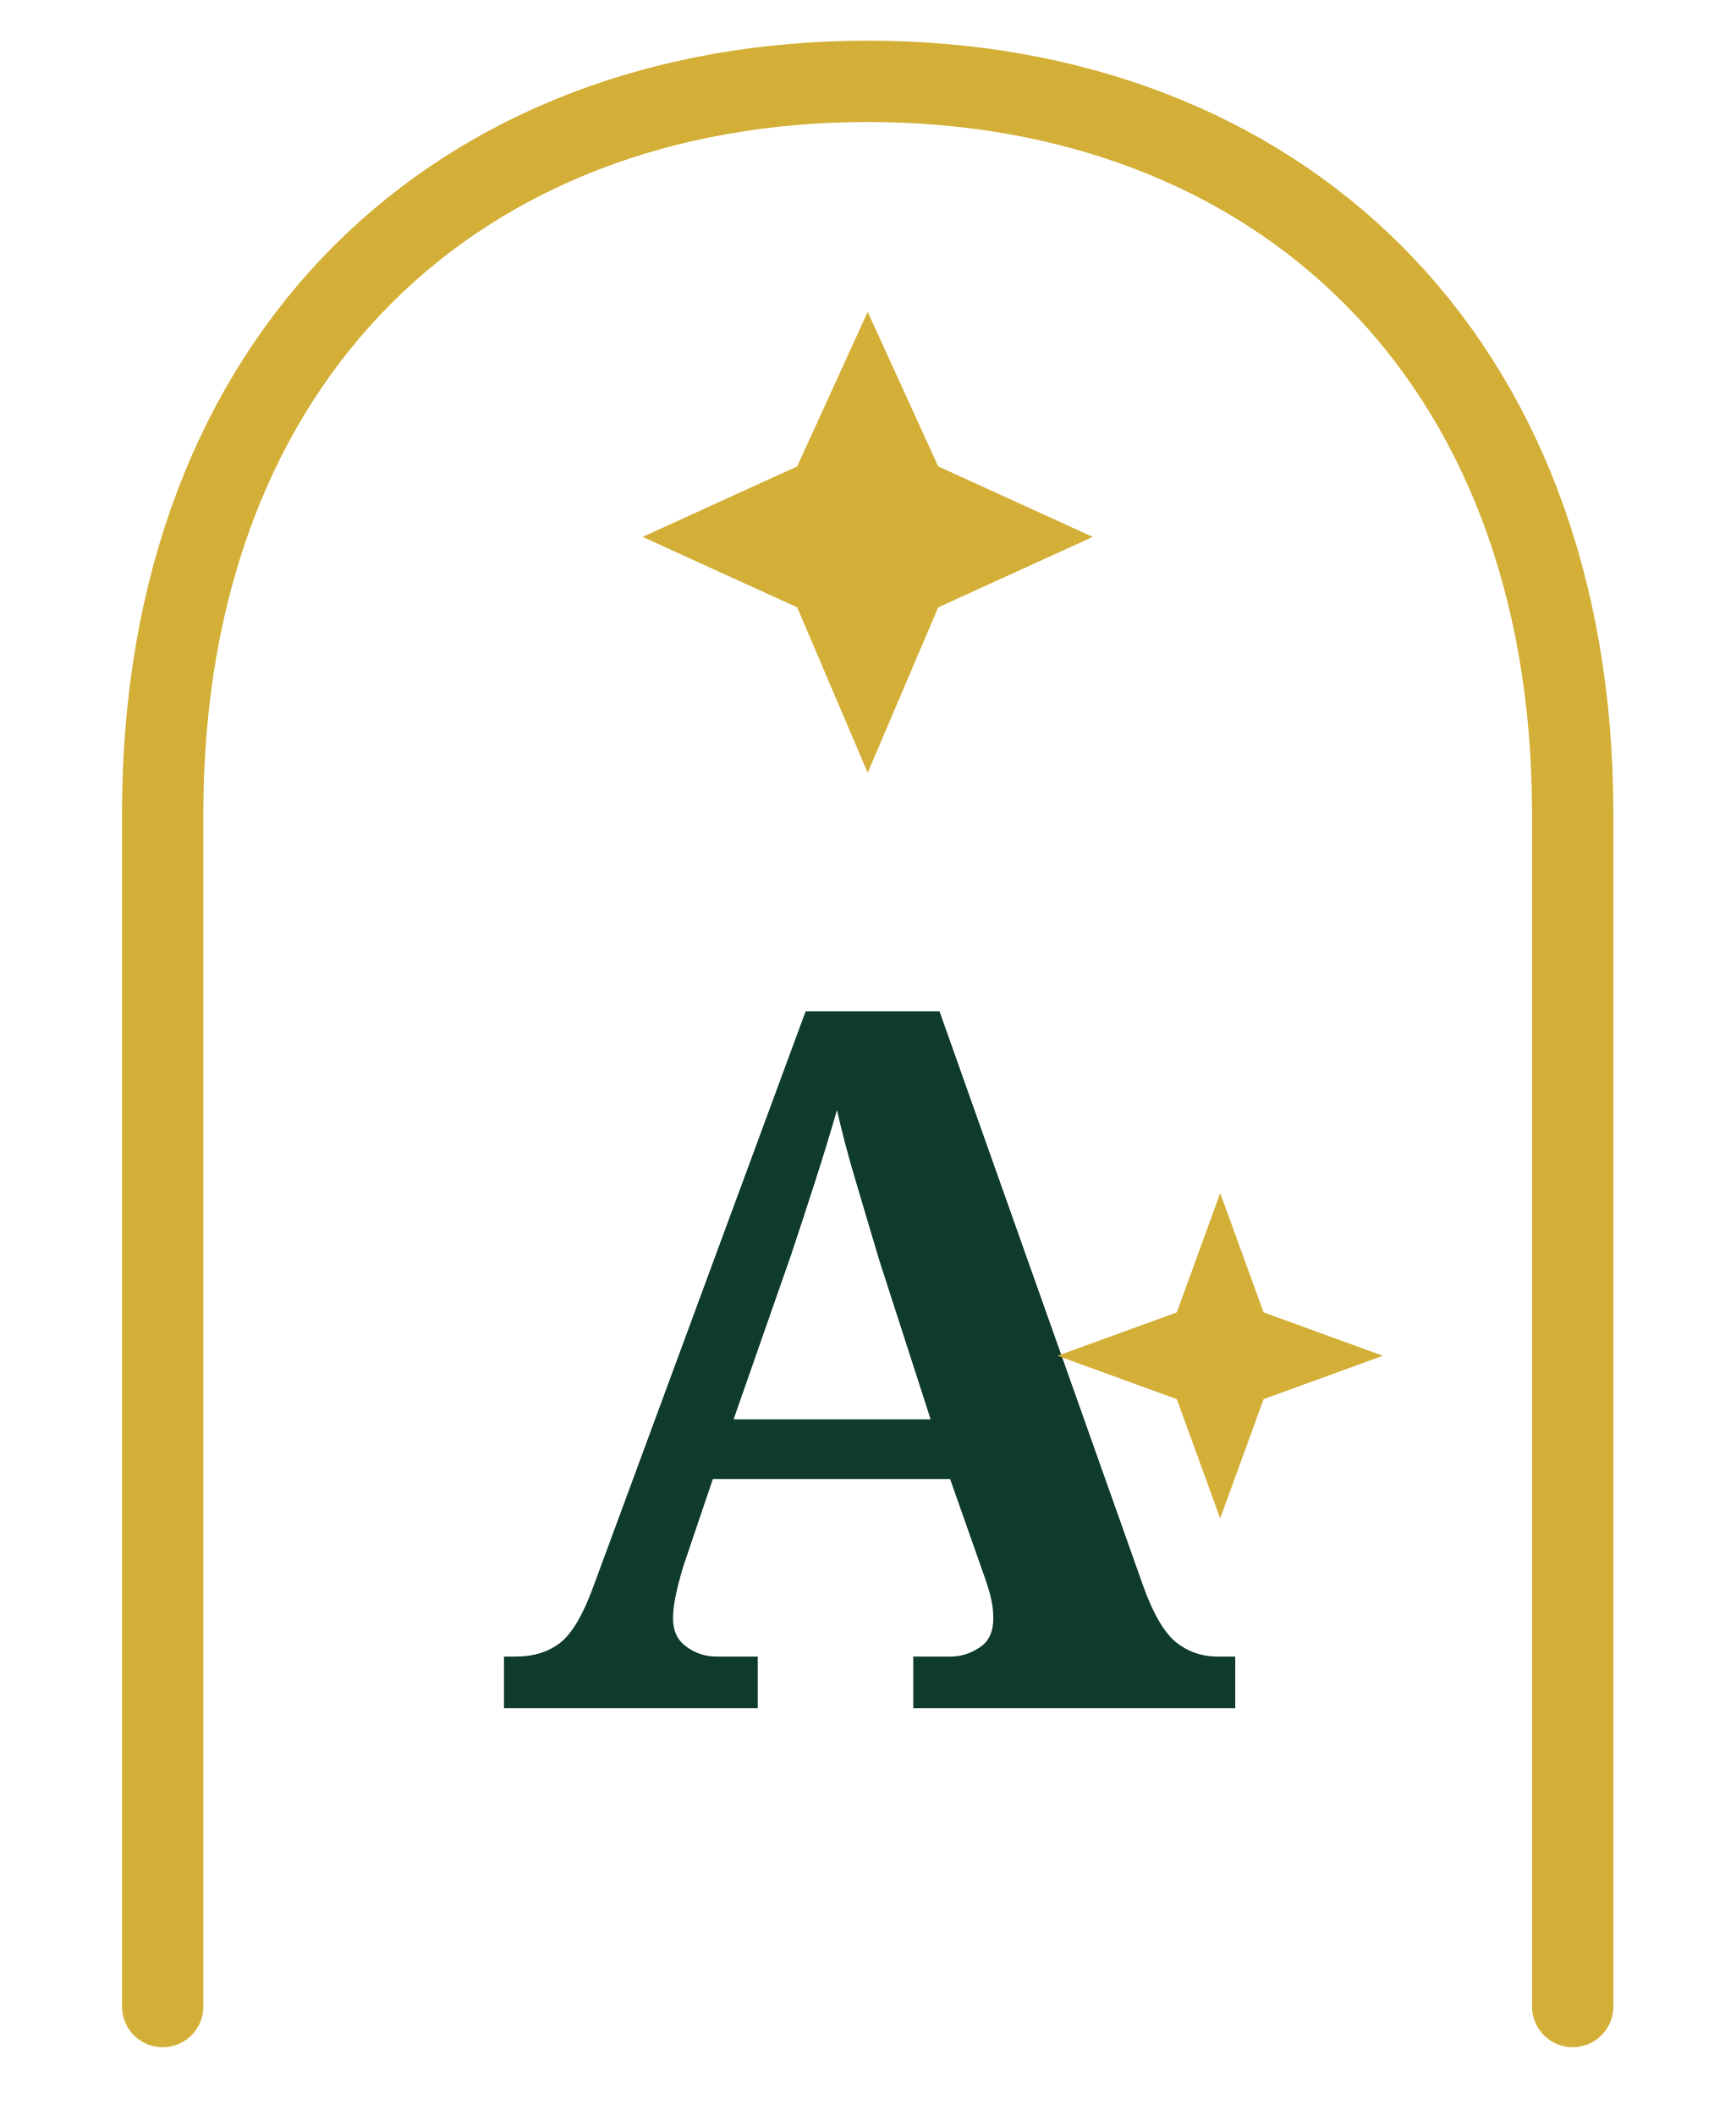
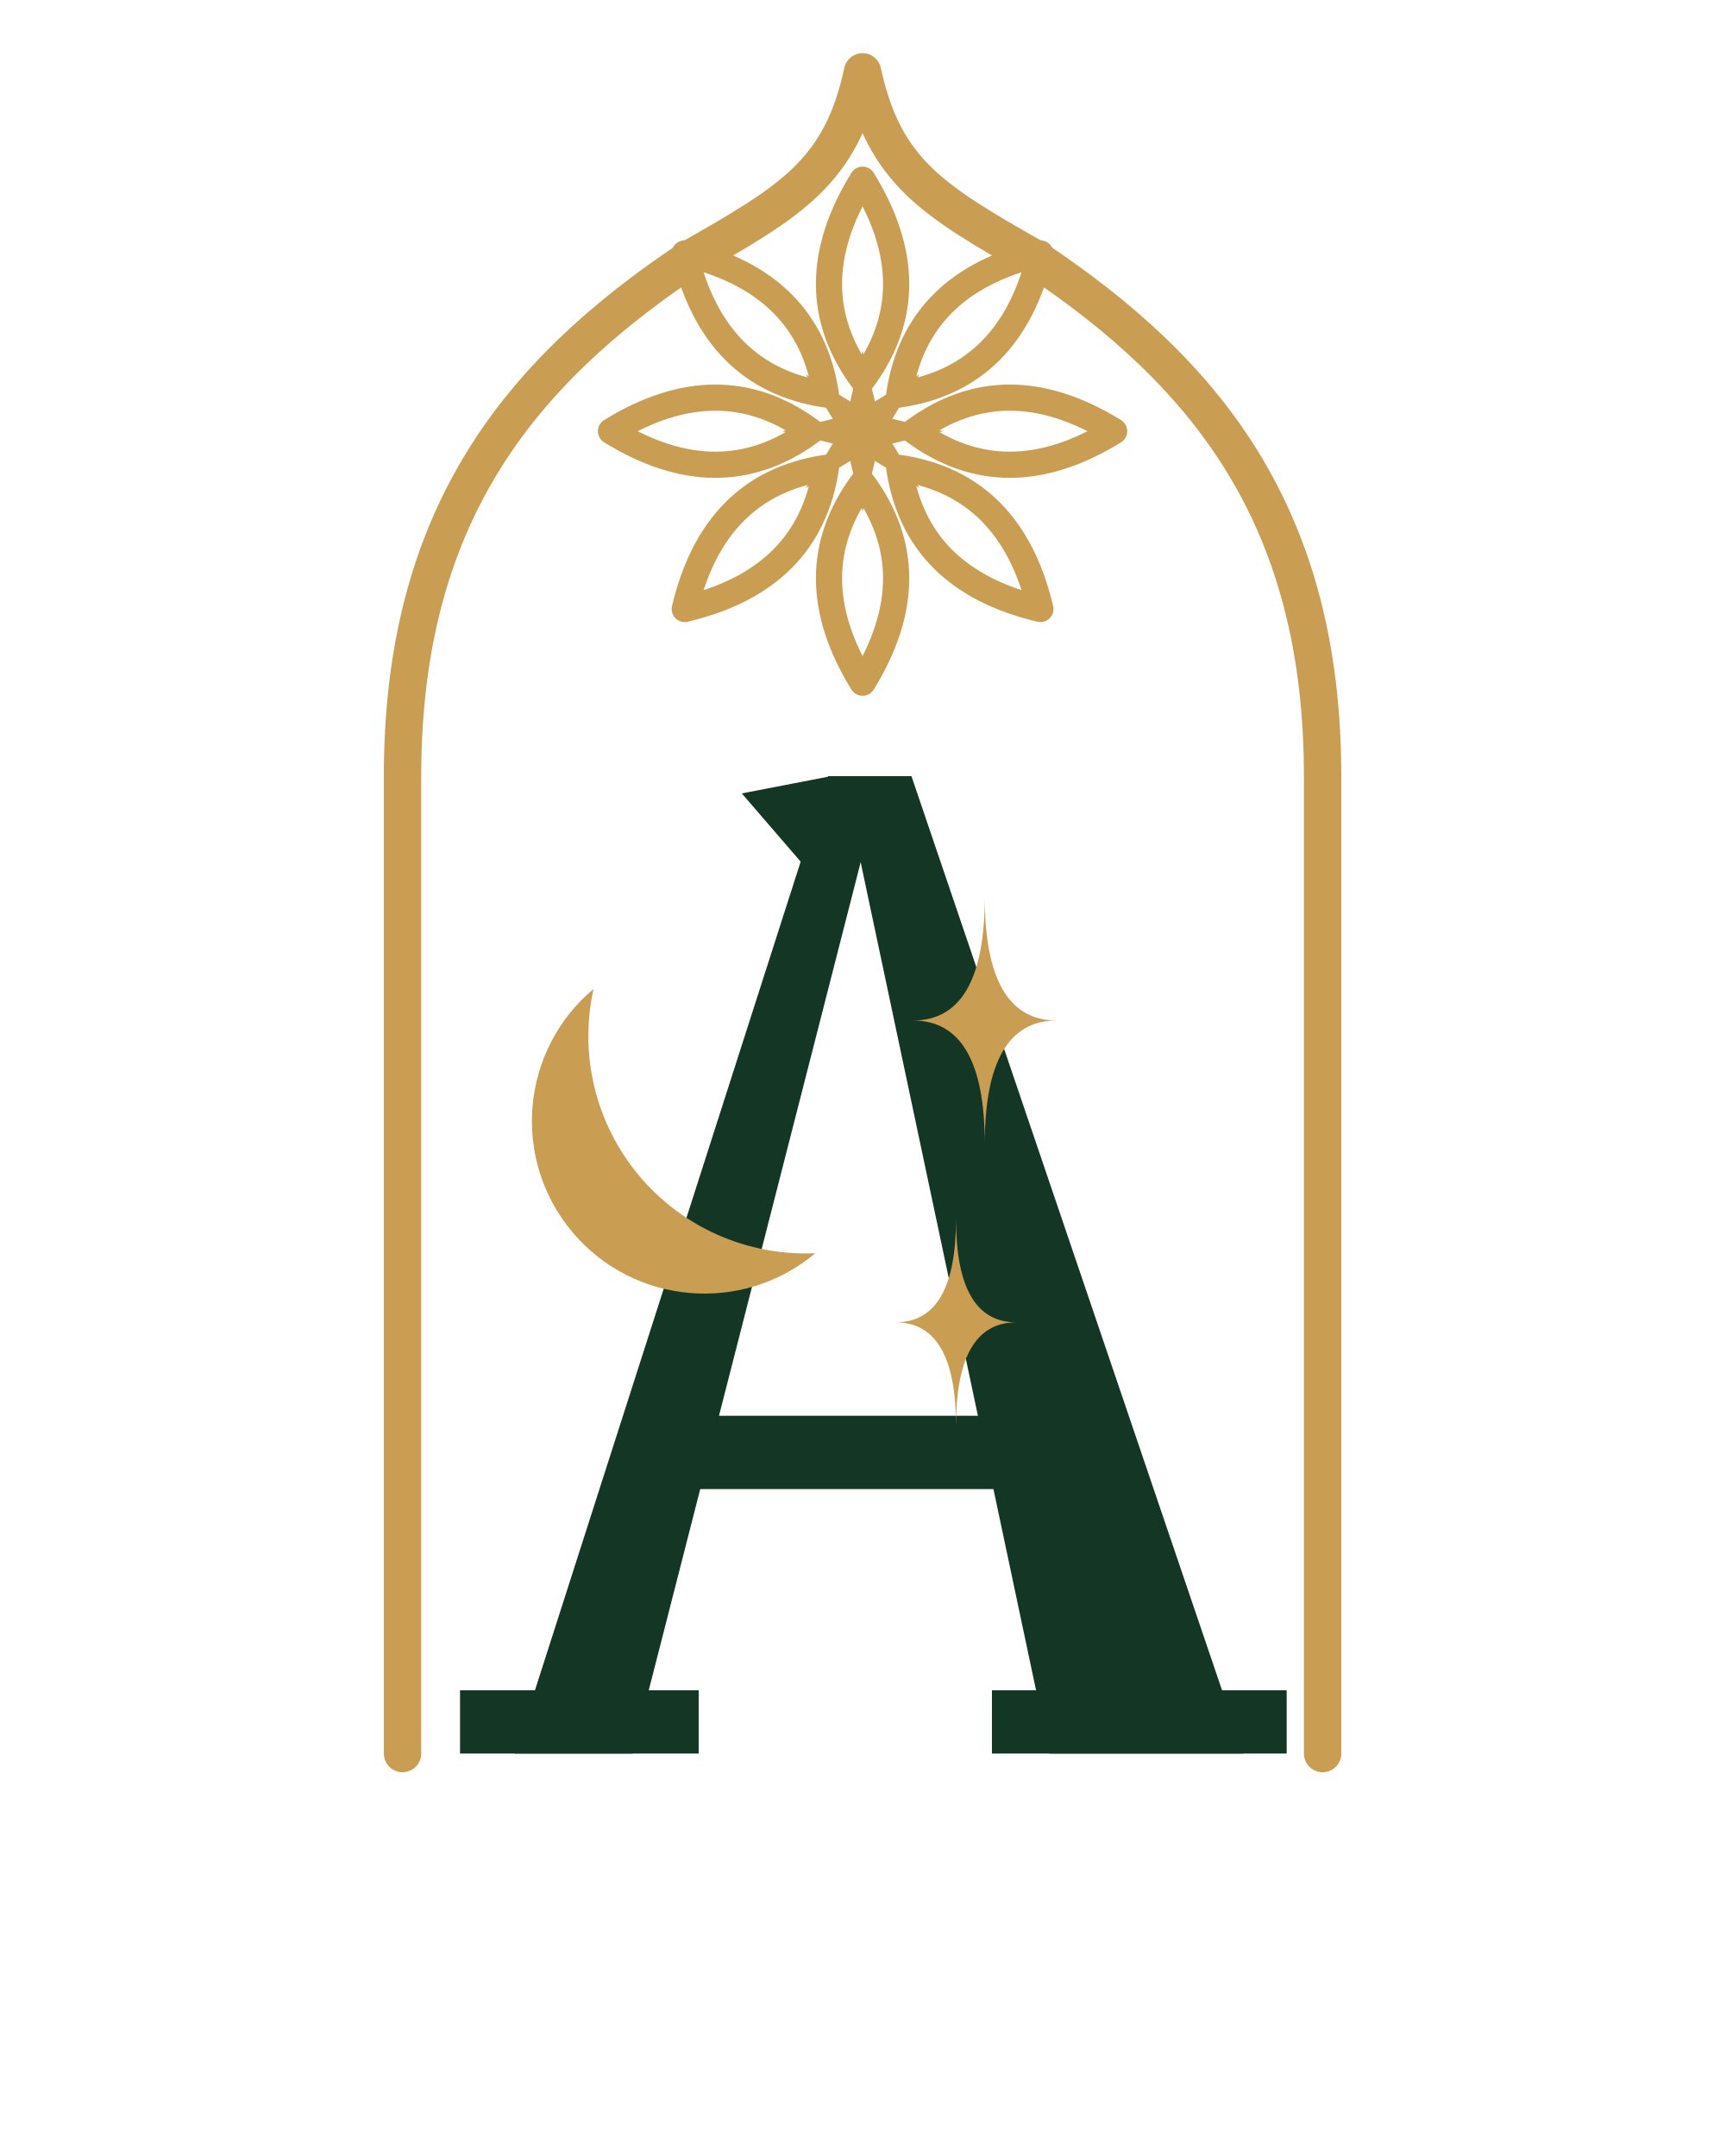
- <svg xmlns="http://www.w3.org/2000/svg" viewBox="0 0 64 78" width="64" height="78" fill="none">
-   <path d="M6 74 L6 30 C6 13 17 3 32 3 C47 3 58 13 58 30 L58 74" stroke="#D4AF37" stroke-width="3" stroke-linecap="round" stroke-linejoin="round" />
-   <polygon points="32,11.5 34.6,17.2 40.3,19.8 34.6,22.4 32,28.5 29.4,22.4 23.7,19.8 29.4,17.2" fill="#D4AF37" />
-   <text x="32" y="63" text-anchor="middle" fill="#0F3B2E" font-family="Cormorant Garamond, Georgia, serif" font-size="36" font-weight="600">A</text>
-   <path d="M45 44 l1.6 4.4 4.4 1.6 -4.4 1.6 -1.6 4.4 -1.6 -4.4 -4.4 -1.6 4.4 -1.6Z" fill="#D4AF37" />
+ <svg xmlns="http://www.w3.org/2000/svg" viewBox="0 0 120 150" width="120" height="150" fill="none" role="img" aria-label="Andalys">
+   <path d="M28 122 L28 54 C28 36 36 26 48 18 C55 14 58.5 12 60 5 C61.5 12 65 14 72 18 C84 26 92 36 92 54 L92 122" fill="none" stroke="#C99D52" stroke-width="2.6" stroke-linecap="round" stroke-linejoin="round" />
+   <path d="M60 26.4 Q55.33 20.07 60 12.5 Q64.67 20.07 60 26.4Z" fill="none" stroke="#C99D52" stroke-width="1.82" stroke-linejoin="round" />
+   <path d="M62.55 27.45 Q63.71 19.68 72.37 17.63 Q70.32 26.29 62.55 27.45Z" fill="none" stroke="#C99D52" stroke-width="1.82" stroke-linejoin="round" />
+   <path d="M63.6 30 Q69.93 25.33 77.5 30 Q69.93 34.67 63.6 30Z" fill="none" stroke="#C99D52" stroke-width="1.82" stroke-linejoin="round" />
+   <path d="M62.55 32.55 Q70.32 33.71 72.37 42.37 Q63.71 40.32 62.55 32.55Z" fill="none" stroke="#C99D52" stroke-width="1.82" stroke-linejoin="round" />
+   <path d="M60 33.6 Q64.67 39.93 60 47.5 Q55.33 39.93 60 33.6Z" fill="none" stroke="#C99D52" stroke-width="1.82" stroke-linejoin="round" />
+   <path d="M57.45 32.55 Q56.29 40.32 47.63 42.37 Q49.68 33.71 57.45 32.55Z" fill="none" stroke="#C99D52" stroke-width="1.82" stroke-linejoin="round" />
+   <path d="M56.4 30 Q50.07 34.67 42.5 30 Q50.07 25.33 56.4 30Z" fill="none" stroke="#C99D52" stroke-width="1.82" stroke-linejoin="round" />
+   <path d="M57.45 27.45 Q49.68 26.29 47.63 17.63 Q56.29 19.68 57.45 27.45Z" fill="none" stroke="#C99D52" stroke-width="1.82" stroke-linejoin="round" />
+   <path d="M60 24.4 L60.86 27.93 L63.96 26.04 L62.07 29.14 L65.6 30 L62.07 30.86 L63.96 33.96 L60.86 32.07 L60 35.6 L59.14 32.07 L56.04 33.96 L57.93 30.86 L54.4 30 L57.93 29.14 L56.04 26.04 L59.14 27.93 Z" fill="#C99D52" />
+   <path d="M57.6 54 L61.4 54 L44 122 L35.8 122 Z" fill="#143625" />
+   <path d="M58.6 54 L63.4 54 L86.5 122 L73 122 Z" fill="#143625" />
+   <path d="M57.8 54 L51.6 55.2 L56.6 61 Z" fill="#143625" />
+   <path d="M46.6 98.5 L77.6 98.5 L79.2 103.6 L44.8 103.6 Z" fill="#143625" />
+   <path d="M32 117.6 L48.6 117.6 L48.6 122 L32 122 Z" fill="#143625" />
+   <path d="M69 117.6 L89.5 117.6 L89.5 122 L69 122 Z" fill="#143625" />
+   <path d="M49 66 A 12 12 0 1 0 49 90 A 15.12 15.12 0 0 1 49 66Z" transform="rotate(-40 49 78)" fill="#C99D52" />
+   <path d="M68.5 62.4 Q68.5 71 73.5 71 Q68.5 71 68.5 79.6 Q68.5 71 63.5 71 Q68.5 71 68.5 62.4Z" fill="#C99D52" />
+   <path d="M66.5 84.8 Q66.5 92 70.7 92 Q66.5 92 66.5 99.2 Q66.5 92 62.3 92 Q66.5 92 66.5 84.8Z" fill="#C99D52" />
</svg>
